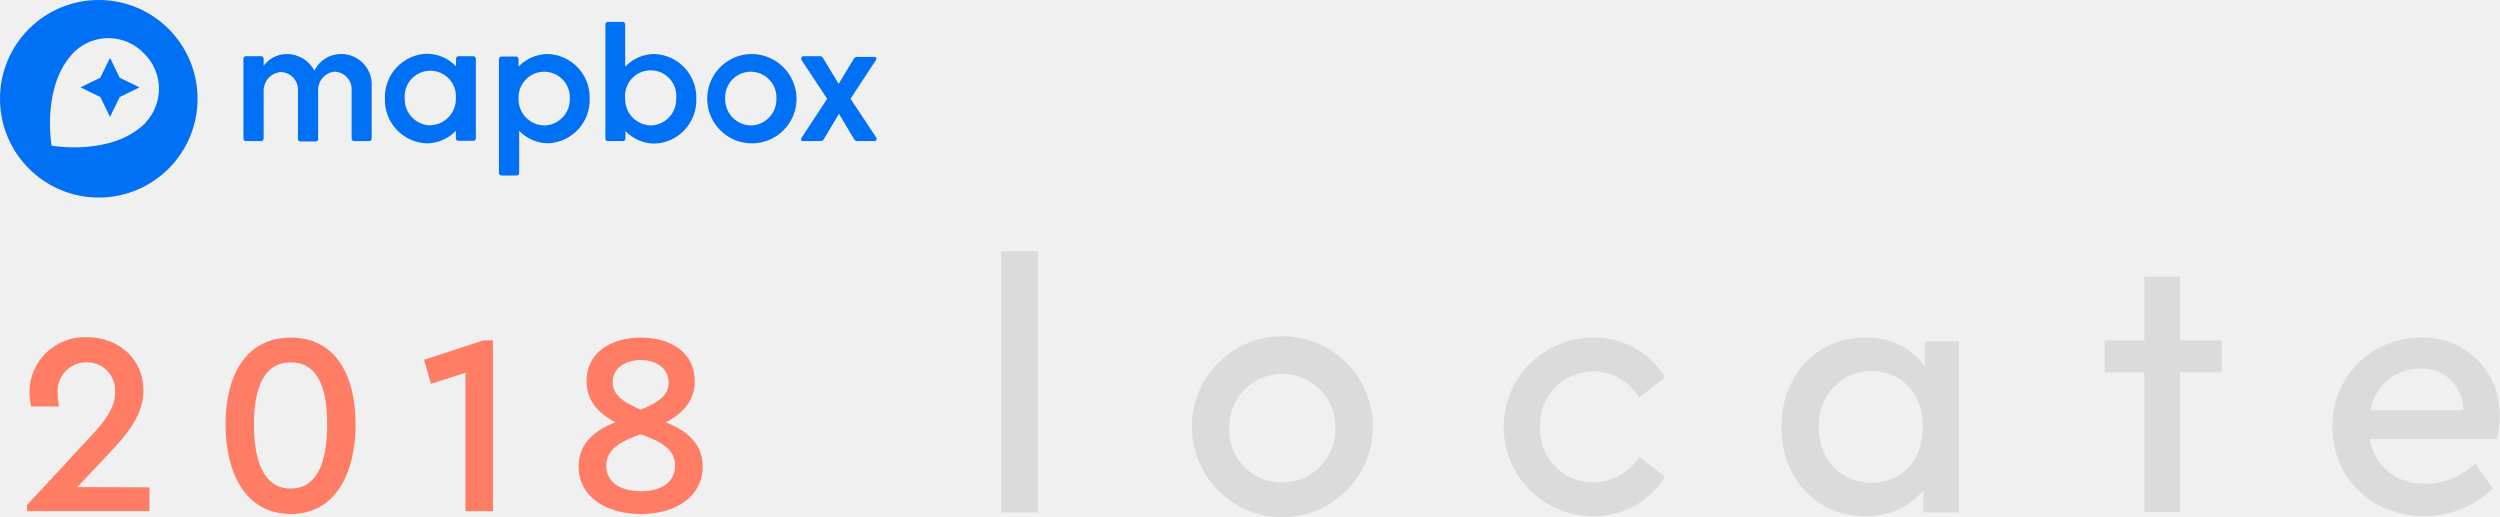
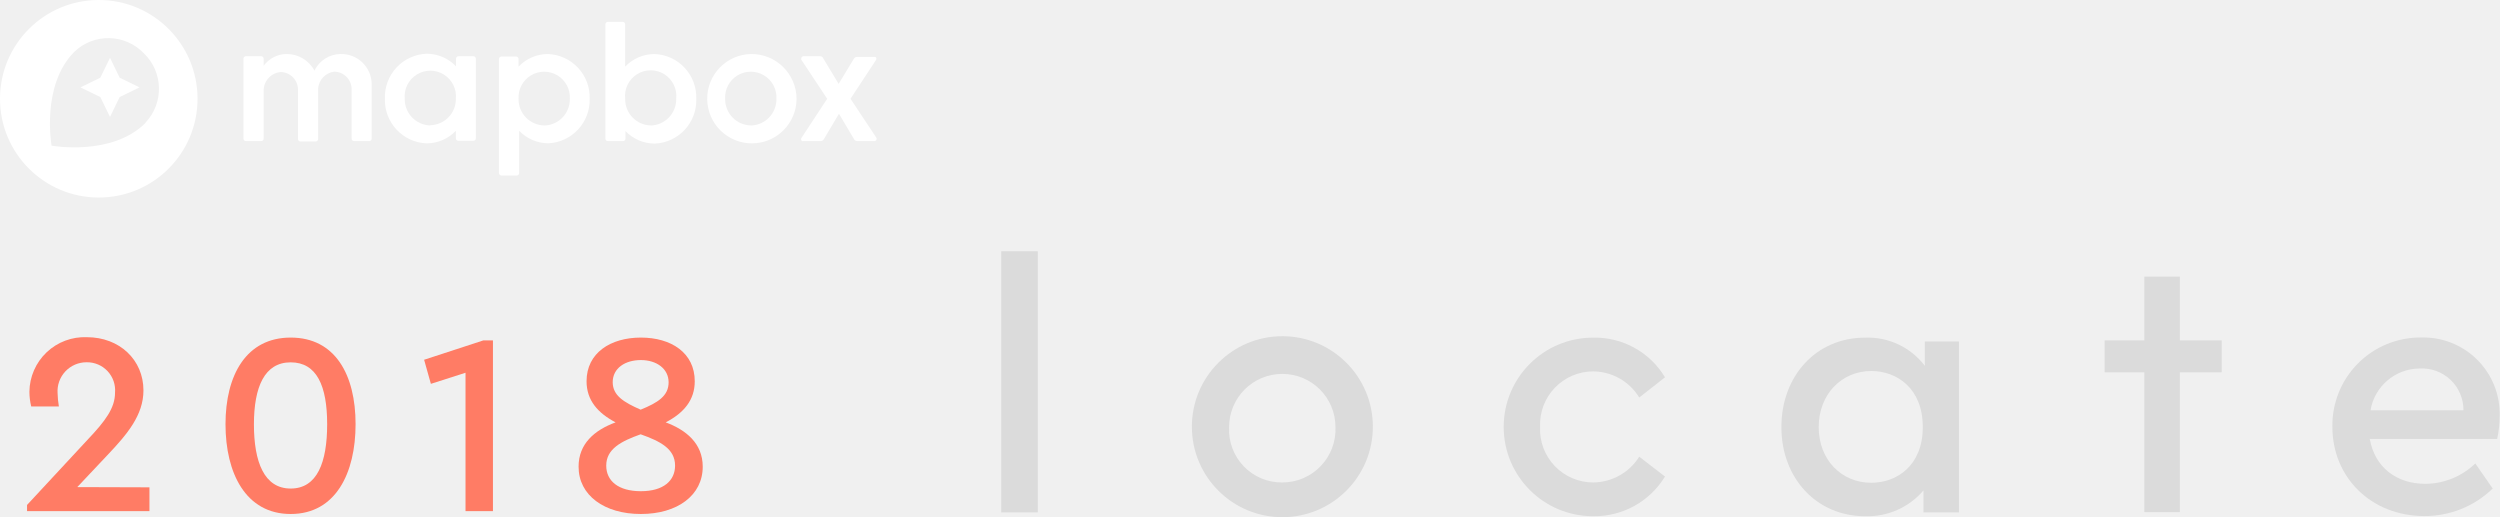
<svg xmlns="http://www.w3.org/2000/svg" viewBox="0 0 329.04 67.94">
  <defs>
-     <style>.cls-1{fill:#0070f4;}.cls-2{fill:#dbdbdb;}.cls-3{fill:#ff7c65;}</style>
+     <style>.cls-1{fill:#fff;}.cls-2{fill:#dbdbdb;}.cls-3{fill:#ff7c65;}</style>
  </defs>
  <g id="Layer_2" data-name="Layer 2">
    <g id="Layer_1-2" data-name="Layer 1">
      <path class="cls-1" d="M86.12,7.11a5.36,5.36,0,0,0-3.84,1.66V3.2A.32.32,0,0,0,82,2.88H80a.32.32,0,0,0-.32.32V18.25a.32.32,0,0,0,.32.32h2a.32.32,0,0,0,.32-.32h0v-1a5.35,5.35,0,0,0,3.84,1.65A5.7,5.7,0,0,0,91.64,13,5.71,5.71,0,0,0,86.12,7.11Zm-.46,9.4A3.45,3.45,0,0,1,82.28,13V13A3.38,3.38,0,1,1,89,13a3.45,3.45,0,0,1-3.37,3.52Z" />
      <path class="cls-1" d="M98.84,7.11a5.88,5.88,0,1,0,6,5.88A5.93,5.93,0,0,0,98.84,7.11Zm0,9.4A3.45,3.45,0,0,1,95.44,13a3.38,3.38,0,1,1,6.75,0,3.45,3.45,0,0,1-3.37,3.52Z" />
      <path class="cls-1" d="M62.3,7.4H60.35a.33.33,0,0,0-.33.33h0v1a5.34,5.34,0,0,0-3.83-1.66A5.71,5.71,0,0,0,50.66,13a5.71,5.71,0,0,0,5.53,5.87A5.33,5.33,0,0,0,60,17.21v1a.32.32,0,0,0,.33.32H62.3a.32.32,0,0,0,.33-.32h0V7.73A.33.33,0,0,0,62.3,7.4Zm-5.65,9.11A3.45,3.45,0,0,1,53.27,13,3.38,3.38,0,1,1,60,13V13a3.44,3.44,0,0,1-3.37,3.48Z" />
      <path class="cls-1" d="M72.09,7.11a5.34,5.34,0,0,0-3.84,1.66v-1a.33.33,0,0,0-.33-.33H66a.33.33,0,0,0-.33.33h0V22.78a.33.33,0,0,0,.33.32h2a.33.33,0,0,0,.33-.32h0V17.21a5.33,5.33,0,0,0,3.84,1.65A5.71,5.71,0,0,0,77.61,13,5.71,5.71,0,0,0,72.09,7.11Zm-.47,9.4A3.44,3.44,0,0,1,68.25,13V13A3.38,3.38,0,1,1,75,13a3.45,3.45,0,0,1-3.38,3.52Z" />
      <path class="cls-1" d="M44.81,7.11A3.84,3.84,0,0,0,41.39,9.3,4.13,4.13,0,0,0,37.7,7.11a3.77,3.77,0,0,0-3,1.55V7.72a.32.32,0,0,0-.33-.32h-2a.32.32,0,0,0-.33.32h0V18.25a.32.32,0,0,0,.33.32h2a.32.32,0,0,0,.33-.32h0V12a2.46,2.46,0,0,1,2.25-2.52,2.32,2.32,0,0,1,2.27,2.4v6.42a.32.32,0,0,0,.32.32h2a.32.32,0,0,0,.33-.32h0V11.7A2.42,2.42,0,0,1,44,9.43a2.32,2.32,0,0,1,2.28,2.4v6.42a.32.32,0,0,0,.32.32h2a.32.32,0,0,0,.32-.32h0V11A4,4,0,0,0,44.81,7.11Z" />
      <path class="cls-1" d="M115.34,18.12,111.94,13l3.36-5.11a.29.29,0,0,0-.08-.4.33.33,0,0,0-.16,0H112.8a.49.49,0,0,0-.42.24l-2,3.31-2-3.31A.48.48,0,0,0,108,7.4h-2.25a.29.29,0,0,0-.29.29.27.27,0,0,0,0,.16L108.87,13l-3.39,5.16a.3.3,0,0,0,.08.41.29.29,0,0,0,.16,0H108a.5.5,0,0,0,.42-.23l2-3.37,2,3.37a.49.49,0,0,0,.42.23h2.25a.29.29,0,0,0,.29-.29A.29.29,0,0,0,115.34,18.12Z" />
      <path class="cls-1" d="M13,0A13,13,0,1,0,26,13,13,13,0,0,0,13,0Zm6.16,16.17c-4.45,4.45-12.37,3-12.37,3s-1.42-7.92,3-12.36a6.47,6.47,0,0,1,9.14.2,6.48,6.48,0,0,1,.21,9.14Z" />
      <polygon class="cls-1" points="14.48 7.61 13.2 10.23 10.59 11.5 13.2 12.77 14.48 15.39 15.75 12.77 18.36 11.5 15.75 10.23 14.48 7.61" />
      <path class="cls-2" d="M136.59,67.44h-4.81V33.07h4.81Z" />
      <path class="cls-2" d="M180.69,56.16a11.91,11.91,0,0,1-23.82,0,11.91,11.91,0,0,1,23.82,0Zm-18.92.05a6.93,6.93,0,0,0,7,7.29,7,7,0,0,0,7-7.29,7,7,0,1,0-14,0Z" />
      <path class="cls-2" d="M219.14,49.66l-3.39,2.66a7.16,7.16,0,0,0-6.05-3.44,7,7,0,0,0-7,7.28,7,7,0,0,0,7,7.34,7.24,7.24,0,0,0,6.05-3.39l3.39,2.61a10.86,10.86,0,0,1-9.48,5.22,11.75,11.75,0,1,1,0-23.5A10.74,10.74,0,0,1,219.14,49.66Z" />
      <path class="cls-2" d="M257.83,44.94v22.5h-4.67V64.55a9.68,9.68,0,0,1-7.7,3.39c-6.37,0-11-5-11-11.73s4.58-11.77,11-11.77a9.42,9.42,0,0,1,7.88,3.71V44.94Zm-4.76,11.27c0-5.13-3.44-7.38-6.78-7.38-3.9,0-6.92,3.07-6.92,7.38s3,7.33,6.92,7.33C249.63,63.54,253.07,61.3,253.07,56.21Z" />
      <path class="cls-2" d="M286.9,49v18.4h-4.67V49H277V44.8h5.23V36.41h4.67V44.8h5.51V49Z" />
      <path class="cls-2" d="M328.67,57.77H311.9c.65,3.71,3.49,5.91,7.33,5.91A9.58,9.58,0,0,0,325.79,61l2.29,3.3a12.83,12.83,0,0,1-9,3.62c-7,0-12.1-5.09-12.1-11.73a11.57,11.57,0,0,1,11.64-11.77A10.06,10.06,0,0,1,329,54.74,14.05,14.05,0,0,1,328.67,57.77ZM312,54h12.23a5.46,5.46,0,0,0-5.77-5.5A6.59,6.59,0,0,0,312,54Z" />
      <path class="cls-3" d="M19.67,64.14v3.13H3.56v-.81l8-8.62c2.29-2.42,3.58-4.12,3.58-6.16a3.69,3.69,0,0,0-3.75-4,3.81,3.81,0,0,0-3.81,4.08,12.09,12.09,0,0,0,.17,1.74H4.11a8.22,8.22,0,0,1-.24-1.94,7.27,7.27,0,0,1,7.56-7.18c4.32,0,7.45,3,7.45,7,0,3.26-2.14,5.78-4.76,8.54l-3.95,4.19Z" />
      <path class="cls-3" d="M46.8,55.83c0,6.44-2.62,11.82-8.54,11.82s-8.58-5.38-8.58-11.82,2.72-11.4,8.58-11.4S46.8,49.33,46.8,55.83Zm-13.38,0c0,5,1.36,8.47,4.84,8.47s4.8-3.43,4.8-8.47-1.37-8.14-4.8-8.14S33.42,50.9,33.42,55.87Z" />
      <path class="cls-3" d="M64.88,44.8V67.27H61.27V49.06l-4.56,1.46-.89-3.17,7.8-2.55Z" />
      <path class="cls-3" d="M92.49,61.42c0,3.78-3.34,6.23-8.14,6.23s-8.2-2.45-8.2-6.23c0-3,2.07-4.8,4.87-5.83-2.32-1.22-3.82-2.89-3.82-5.41,0-3.74,3.17-5.75,7.15-5.75s7.09,2,7.09,5.75c0,2.45-1.4,4.15-3.82,5.41C90.28,56.58,92.49,58.35,92.49,61.42Zm-3.64-.14c0-2.21-1.94-3.2-4.53-4.12-2.59.92-4.53,1.94-4.53,4.12,0,2,1.57,3.37,4.56,3.37S88.85,63.25,88.85,61.28Zm-8.21-11c0,1.77,1.43,2.65,3.68,3.64C86.57,53,88,52.12,88,50.32s-1.6-2.93-3.65-2.93S80.64,48.44,80.64,50.32Z" />
    </g>
  </g>
</svg>
